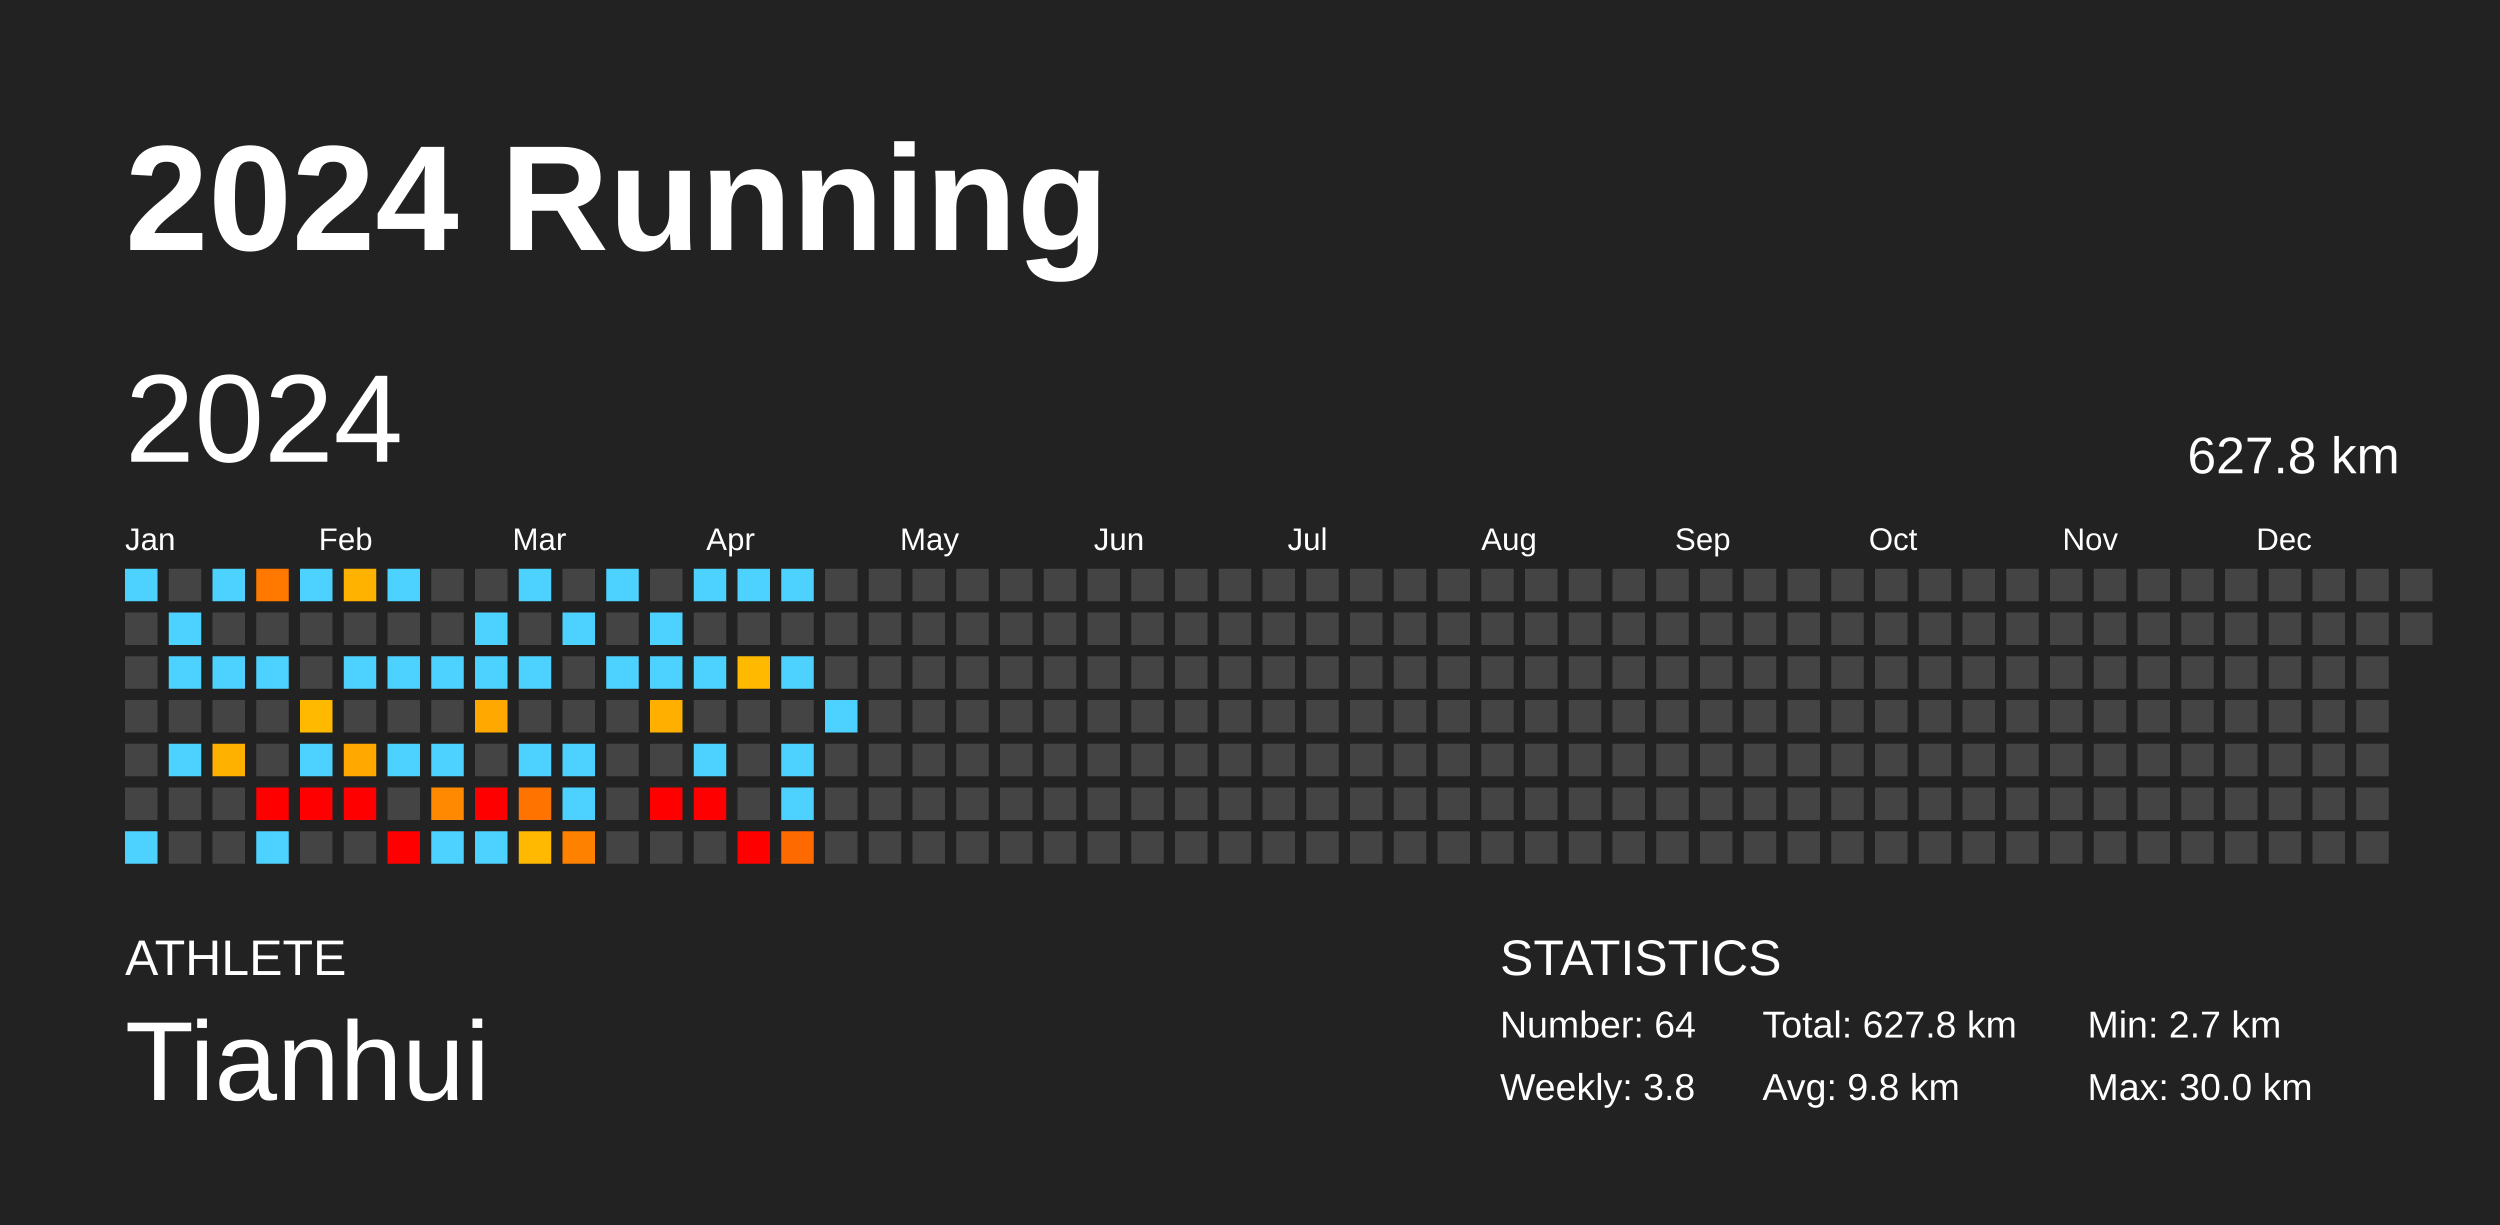
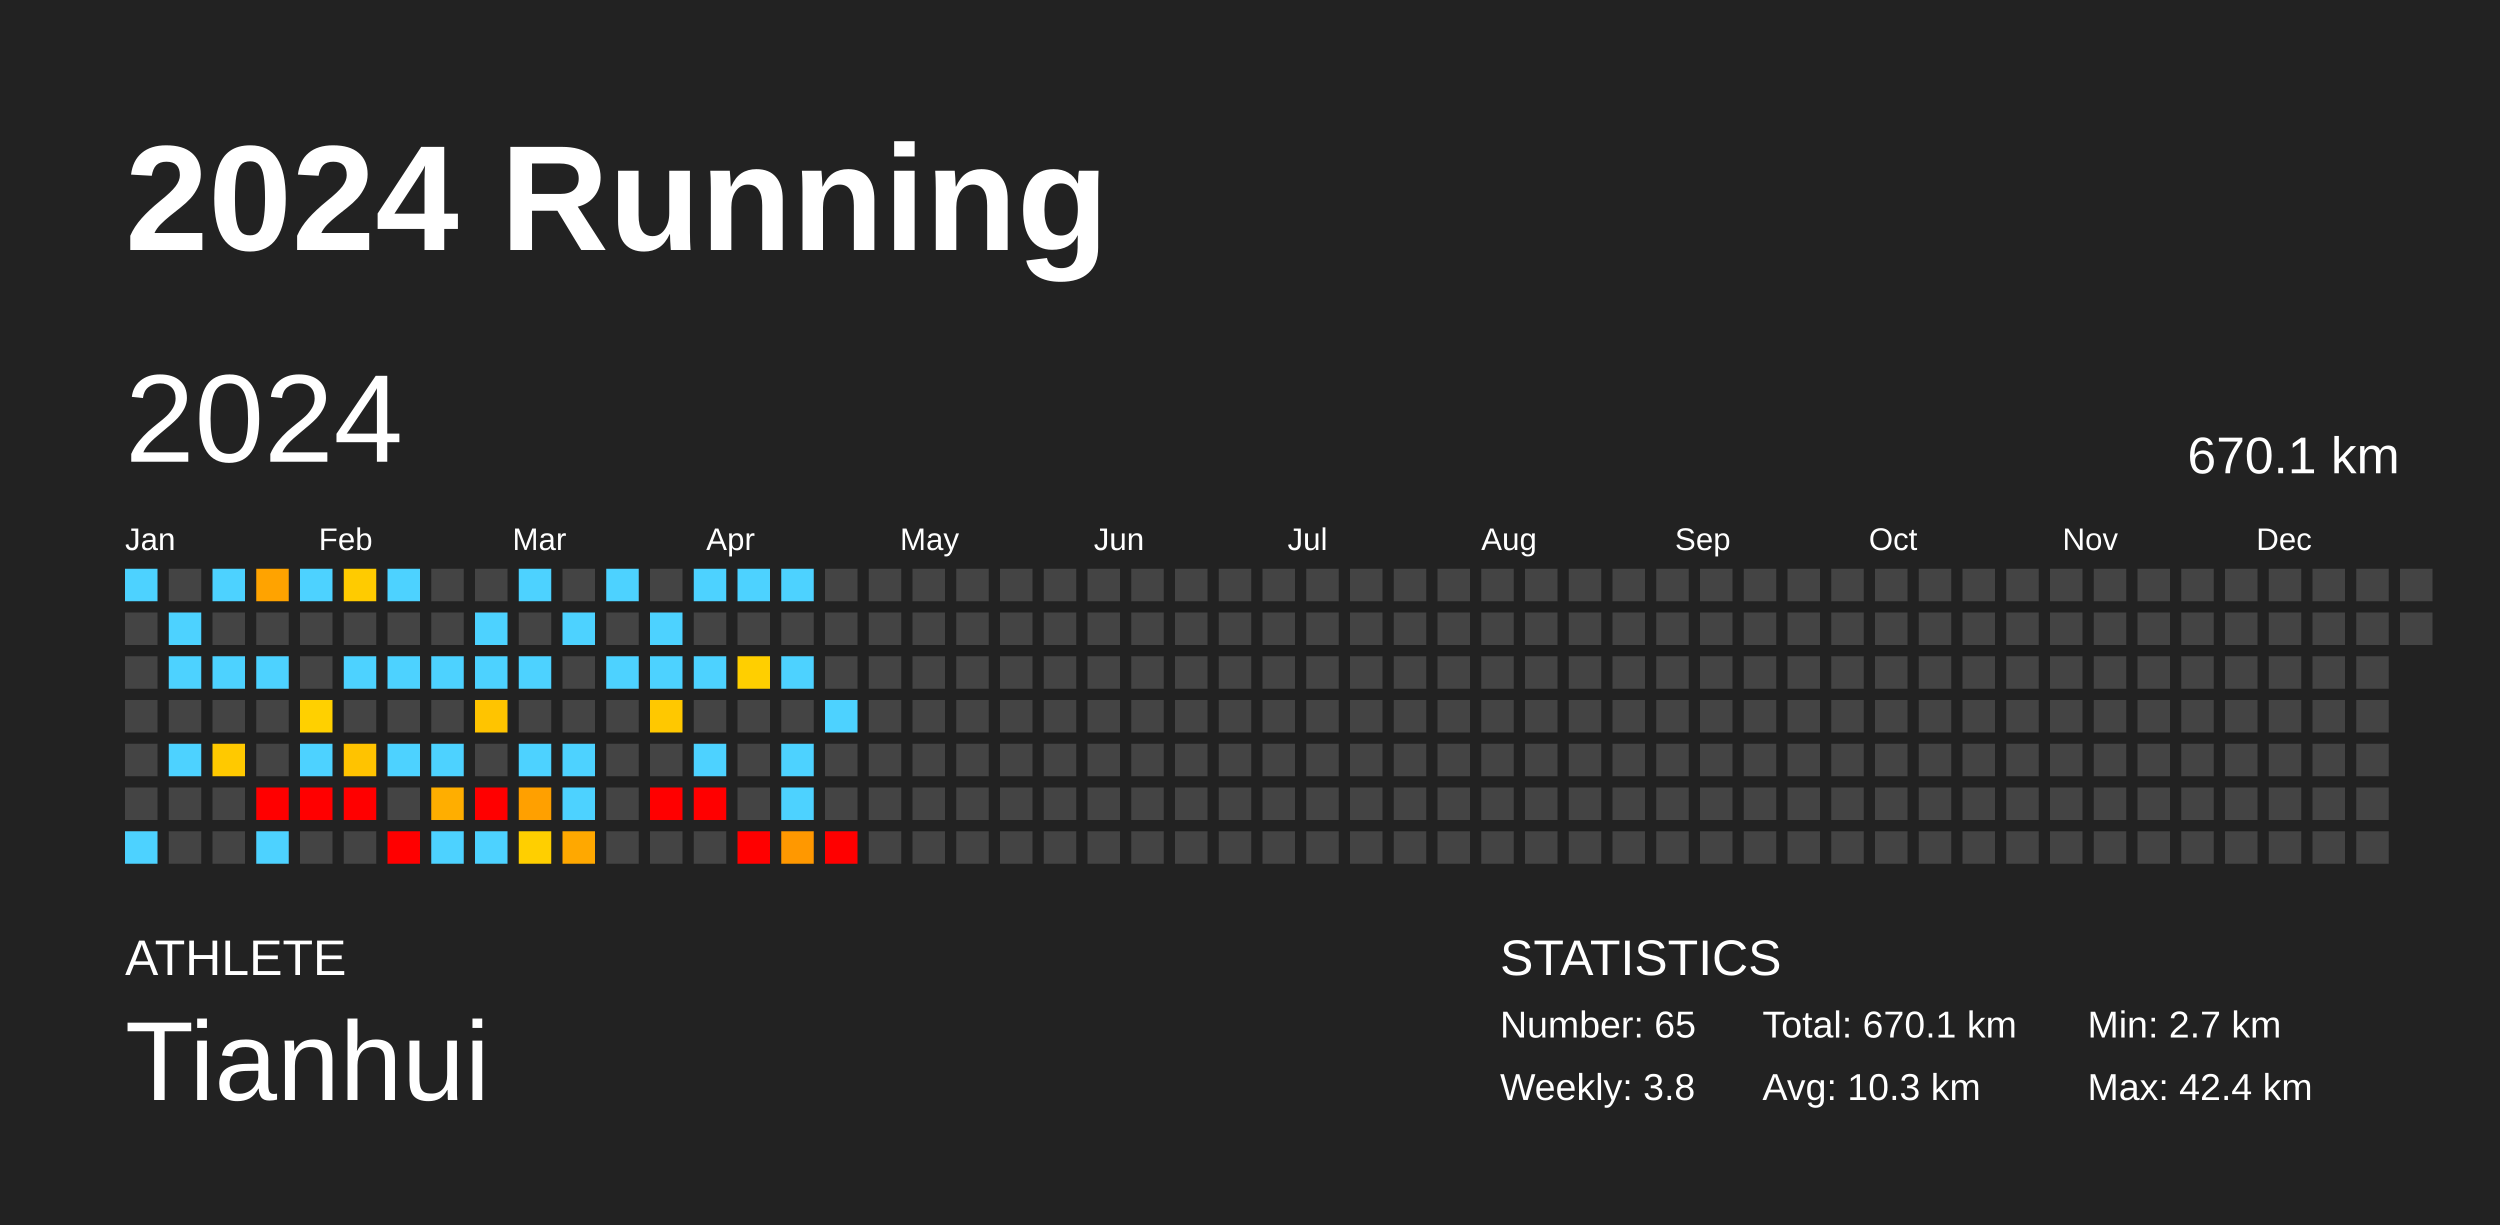
<svg xmlns="http://www.w3.org/2000/svg" baseProfile="full" height="98mm" version="1.1" viewBox="0,0,200,98" width="200mm">
  <defs />
  <rect fill="#222222" height="98" width="200" x="0" y="0" />
  <text fill="#FFFFFF" style="font-size:12px; font-family:Arial; font-weight:bold;" x="10" y="20">2024 Running</text>
  <text fill="#FFFFFF" style="font-size:4px; font-family:Arial" x="10" y="78">ATHLETE</text>
  <text fill="#FFFFFF" style="font-size:9px; font-family:Arial" x="10" y="88">Tianhui</text>
  <text fill="#FFFFFF" style="font-size:4px; font-family:Arial" x="120" y="78">STATISTICS</text>
-   <text fill="#FFFFFF" style="font-size:3px; font-family:Arial" x="120" y="83">Number: 64</text>
+   <text fill="#FFFFFF" style="font-size:3px; font-family:Arial" x="120" y="83">Number: 65</text>
  <text fill="#FFFFFF" style="font-size:3px; font-family:Arial" x="120" y="88">Weekly: 3.8</text>
-   <text fill="#FFFFFF" style="font-size:3px; font-family:Arial" x="141" y="83">Total: 627.8 km</text>
-   <text fill="#FFFFFF" style="font-size:3px; font-family:Arial" x="141" y="88">Avg: 9.8 km</text>
+   <text fill="#FFFFFF" style="font-size:3px; font-family:Arial" x="141" y="83">Total: 670.1 km</text>
+   <text fill="#FFFFFF" style="font-size:3px; font-family:Arial" x="141" y="88">Avg: 10.3 km</text>
  <text fill="#FFFFFF" style="font-size:3px; font-family:Arial" x="167" y="83">Min: 2.7 km</text>
-   <text fill="#FFFFFF" style="font-size:3px; font-family:Arial" x="167" y="88">Max: 30.0 km</text>
+   <text fill="#FFFFFF" style="font-size:3px; font-family:Arial" x="167" y="88">Max: 42.4 km</text>
  <text dominant-baseline="hanging" fill="#FFFFFF" style="font-size:10.0px; font-family:Arial;" x="10" y="30">2024</text>
-   <text dominant-baseline="hanging" fill="#FFFFFF" style="font-size:4.125px; font-family:Arial;" x="175" y="35">627.8 km</text>
+   <text dominant-baseline="hanging" fill="#FFFFFF" style="font-size:4.125px; font-family:Arial;" x="175" y="35">670.1 km</text>
  <text fill="#FFFFFF" style="font-size:2.5px; font-family:Arial" x="10.0" y="44">Jan</text>
  <text fill="#FFFFFF" style="font-size:2.5px; font-family:Arial" x="25.5" y="44">Feb</text>
  <text fill="#FFFFFF" style="font-size:2.5px; font-family:Arial" x="41.0" y="44">Mar</text>
  <text fill="#FFFFFF" style="font-size:2.5px; font-family:Arial" x="56.5" y="44">Apr</text>
  <text fill="#FFFFFF" style="font-size:2.5px; font-family:Arial" x="72.0" y="44">May</text>
  <text fill="#FFFFFF" style="font-size:2.5px; font-family:Arial" x="87.5" y="44">Jun</text>
  <text fill="#FFFFFF" style="font-size:2.5px; font-family:Arial" x="103.0" y="44">Jul</text>
  <text fill="#FFFFFF" style="font-size:2.5px; font-family:Arial" x="118.5" y="44">Aug</text>
  <text fill="#FFFFFF" style="font-size:2.5px; font-family:Arial" x="134.0" y="44">Sep</text>
  <text fill="#FFFFFF" style="font-size:2.5px; font-family:Arial" x="149.5" y="44">Oct</text>
  <text fill="#FFFFFF" style="font-size:2.5px; font-family:Arial" x="165.0" y="44">Nov</text>
  <text fill="#FFFFFF" style="font-size:2.5px; font-family:Arial" x="180.5" y="44">Dec</text>
  <rect fill="#4dd2ff" height="2.6" width="2.6" x="10.0" y="45.5" />
  <rect fill="#444444" height="2.6" width="2.6" x="10.0" y="49.0" />
  <rect fill="#444444" height="2.6" width="2.6" x="10.0" y="52.5" />
  <rect fill="#444444" height="2.6" width="2.6" x="10.0" y="56.0" />
  <rect fill="#444444" height="2.6" width="2.6" x="10.0" y="59.5" />
  <rect fill="#444444" height="2.6" width="2.6" x="10.0" y="63.0" />
  <rect fill="#4dd2ff" height="2.6" width="2.6" x="10.0" y="66.5" />
  <rect fill="#444444" height="2.6" width="2.6" x="13.5" y="45.5" />
  <rect fill="#4dd2ff" height="2.6" width="2.6" x="13.5" y="49.0" />
  <rect fill="#4dd2ff" height="2.6" width="2.6" x="13.5" y="52.5" />
  <rect fill="#444444" height="2.6" width="2.6" x="13.5" y="56.0" />
  <rect fill="#4dd2ff" height="2.6" width="2.6" x="13.5" y="59.5" />
  <rect fill="#444444" height="2.6" width="2.6" x="13.5" y="63.0" />
  <rect fill="#444444" height="2.6" width="2.6" x="13.5" y="66.5" />
  <rect fill="#4dd2ff" height="2.6" width="2.6" x="17.0" y="45.5" />
  <rect fill="#444444" height="2.6" width="2.6" x="17.0" y="49.0" />
  <rect fill="#4dd2ff" height="2.6" width="2.6" x="17.0" y="52.5" />
  <rect fill="#444444" height="2.6" width="2.6" x="17.0" y="56.0" />
-   <rect fill="#ffb100" height="2.6" width="2.6" x="17.0" y="59.5" />
+   <rect fill="#ffc900" height="2.6" width="2.6" x="17.0" y="59.5" />
  <rect fill="#444444" height="2.6" width="2.6" x="17.0" y="63.0" />
  <rect fill="#444444" height="2.6" width="2.6" x="17.0" y="66.5" />
-   <rect fill="#ff7900" height="2.6" width="2.6" x="20.5" y="45.5" />
+   <rect fill="#ffa300" height="2.6" width="2.6" x="20.5" y="45.5" />
  <rect fill="#444444" height="2.6" width="2.6" x="20.5" y="49.0" />
  <rect fill="#4dd2ff" height="2.6" width="2.6" x="20.5" y="52.5" />
  <rect fill="#444444" height="2.6" width="2.6" x="20.5" y="56.0" />
  <rect fill="#444444" height="2.6" width="2.6" x="20.5" y="59.5" />
  <rect fill="red" height="2.6" width="2.6" x="20.5" y="63.0" />
  <rect fill="#4dd2ff" height="2.6" width="2.6" x="20.5" y="66.5" />
  <rect fill="#4dd2ff" height="2.6" width="2.6" x="24.0" y="45.5" />
  <rect fill="#444444" height="2.6" width="2.6" x="24.0" y="49.0" />
  <rect fill="#444444" height="2.6" width="2.6" x="24.0" y="52.5" />
-   <rect fill="#ffba00" height="2.6" width="2.6" x="24.0" y="56.0" />
+   <rect fill="#ffd000" height="2.6" width="2.6" x="24.0" y="56.0" />
  <rect fill="#4dd2ff" height="2.6" width="2.6" x="24.0" y="59.5" />
  <rect fill="red" height="2.6" width="2.6" x="24.0" y="63.0" />
  <rect fill="#444444" height="2.6" width="2.6" x="24.0" y="66.5" />
-   <rect fill="#ffb300" height="2.6" width="2.6" x="27.5" y="45.5" />
+   <rect fill="#ffcb00" height="2.6" width="2.6" x="27.5" y="45.5" />
  <rect fill="#444444" height="2.6" width="2.6" x="27.5" y="49.0" />
  <rect fill="#4dd2ff" height="2.6" width="2.6" x="27.5" y="52.5" />
  <rect fill="#444444" height="2.6" width="2.6" x="27.5" y="56.0" />
-   <rect fill="#ffa800" height="2.6" width="2.6" x="27.5" y="59.5" />
+   <rect fill="#ffc300" height="2.6" width="2.6" x="27.5" y="59.5" />
  <rect fill="red" height="2.6" width="2.6" x="27.5" y="63.0" />
  <rect fill="#444444" height="2.6" width="2.6" x="27.5" y="66.5" />
  <rect fill="#4dd2ff" height="2.6" width="2.6" x="31.0" y="45.5" />
  <rect fill="#444444" height="2.6" width="2.6" x="31.0" y="49.0" />
  <rect fill="#4dd2ff" height="2.6" width="2.6" x="31.0" y="52.5" />
  <rect fill="#444444" height="2.6" width="2.6" x="31.0" y="56.0" />
  <rect fill="#4dd2ff" height="2.6" width="2.6" x="31.0" y="59.5" />
  <rect fill="#444444" height="2.6" width="2.6" x="31.0" y="63.0" />
  <rect fill="red" height="2.6" width="2.6" x="31.0" y="66.5" />
  <rect fill="#444444" height="2.6" width="2.6" x="34.5" y="45.5" />
  <rect fill="#444444" height="2.6" width="2.6" x="34.5" y="49.0" />
  <rect fill="#4dd2ff" height="2.6" width="2.6" x="34.5" y="52.5" />
  <rect fill="#444444" height="2.6" width="2.6" x="34.5" y="56.0" />
  <rect fill="#4dd2ff" height="2.6" width="2.6" x="34.5" y="59.5" />
-   <rect fill="#ff8900" height="2.6" width="2.6" x="34.5" y="63.0" />
+   <rect fill="#ffae00" height="2.6" width="2.6" x="34.5" y="63.0" />
  <rect fill="#4dd2ff" height="2.6" width="2.6" x="34.5" y="66.5" />
  <rect fill="#444444" height="2.6" width="2.6" x="38.0" y="45.5" />
  <rect fill="#4dd2ff" height="2.6" width="2.6" x="38.0" y="49.0" />
  <rect fill="#4dd2ff" height="2.6" width="2.6" x="38.0" y="52.5" />
-   <rect fill="#ffa900" height="2.6" width="2.6" x="38.0" y="56.0" />
+   <rect fill="#ffc400" height="2.6" width="2.6" x="38.0" y="56.0" />
  <rect fill="#444444" height="2.6" width="2.6" x="38.0" y="59.5" />
  <rect fill="red" height="2.6" width="2.6" x="38.0" y="63.0" />
  <rect fill="#4dd2ff" height="2.6" width="2.6" x="38.0" y="66.5" />
  <rect fill="#4dd2ff" height="2.6" width="2.6" x="41.5" y="45.5" />
  <rect fill="#444444" height="2.6" width="2.6" x="41.5" y="49.0" />
  <rect fill="#4dd2ff" height="2.6" width="2.6" x="41.5" y="52.5" />
  <rect fill="#444444" height="2.6" width="2.6" x="41.5" y="56.0" />
  <rect fill="#4dd2ff" height="2.6" width="2.6" x="41.5" y="59.5" />
-   <rect fill="#ff7400" height="2.6" width="2.6" x="41.5" y="63.0" />
-   <rect fill="#ffb900" height="2.6" width="2.6" x="41.5" y="66.5" />
+   <rect fill="#ffa000" height="2.6" width="2.6" x="41.5" y="63.0" />
+   <rect fill="#ffcf00" height="2.6" width="2.6" x="41.5" y="66.5" />
  <rect fill="#444444" height="2.6" width="2.6" x="45.0" y="45.5" />
  <rect fill="#4dd2ff" height="2.6" width="2.6" x="45.0" y="49.0" />
  <rect fill="#444444" height="2.6" width="2.6" x="45.0" y="52.5" />
  <rect fill="#444444" height="2.6" width="2.6" x="45.0" y="56.0" />
  <rect fill="#4dd2ff" height="2.6" width="2.6" x="45.0" y="59.5" />
  <rect fill="#4dd2ff" height="2.6" width="2.6" x="45.0" y="63.0" />
-   <rect fill="#ff8100" height="2.6" width="2.6" x="45.0" y="66.5" />
+   <rect fill="#ffa800" height="2.6" width="2.6" x="45.0" y="66.5" />
  <rect fill="#4dd2ff" height="2.6" width="2.6" x="48.5" y="45.5" />
  <rect fill="#444444" height="2.6" width="2.6" x="48.5" y="49.0" />
  <rect fill="#4dd2ff" height="2.6" width="2.6" x="48.5" y="52.5" />
  <rect fill="#444444" height="2.6" width="2.6" x="48.5" y="56.0" />
  <rect fill="#444444" height="2.6" width="2.6" x="48.5" y="59.5" />
  <rect fill="#444444" height="2.6" width="2.6" x="48.5" y="63.0" />
  <rect fill="#444444" height="2.6" width="2.6" x="48.5" y="66.5" />
  <rect fill="#444444" height="2.6" width="2.6" x="52.0" y="45.5" />
  <rect fill="#4dd2ff" height="2.6" width="2.6" x="52.0" y="49.0" />
  <rect fill="#4dd2ff" height="2.6" width="2.6" x="52.0" y="52.5" />
-   <rect fill="#ffaf00" height="2.6" width="2.6" x="52.0" y="56.0" />
+   <rect fill="#ffc800" height="2.6" width="2.6" x="52.0" y="56.0" />
  <rect fill="#444444" height="2.6" width="2.6" x="52.0" y="59.5" />
  <rect fill="red" height="2.6" width="2.6" x="52.0" y="63.0" />
  <rect fill="#444444" height="2.6" width="2.6" x="52.0" y="66.5" />
  <rect fill="#4dd2ff" height="2.6" width="2.6" x="55.5" y="45.5" />
  <rect fill="#444444" height="2.6" width="2.6" x="55.5" y="49.0" />
  <rect fill="#4dd2ff" height="2.6" width="2.6" x="55.5" y="52.5" />
  <rect fill="#444444" height="2.6" width="2.6" x="55.5" y="56.0" />
  <rect fill="#4dd2ff" height="2.6" width="2.6" x="55.5" y="59.5" />
  <rect fill="red" height="2.6" width="2.6" x="55.5" y="63.0" />
  <rect fill="#444444" height="2.6" width="2.6" x="55.5" y="66.5" />
  <rect fill="#4dd2ff" height="2.6" width="2.6" x="59.0" y="45.5" />
  <rect fill="#444444" height="2.6" width="2.6" x="59.0" y="49.0" />
-   <rect fill="#ffba00" height="2.6" width="2.6" x="59.0" y="52.5" />
+   <rect fill="#ffcf00" height="2.6" width="2.6" x="59.0" y="52.5" />
  <rect fill="#444444" height="2.6" width="2.6" x="59.0" y="56.0" />
  <rect fill="#444444" height="2.6" width="2.6" x="59.0" y="59.5" />
  <rect fill="#444444" height="2.6" width="2.6" x="59.0" y="63.0" />
  <rect fill="red" height="2.6" width="2.6" x="59.0" y="66.5" />
  <rect fill="#4dd2ff" height="2.6" width="2.6" x="62.5" y="45.5" />
  <rect fill="#444444" height="2.6" width="2.6" x="62.5" y="49.0" />
  <rect fill="#4dd2ff" height="2.6" width="2.6" x="62.5" y="52.5" />
  <rect fill="#444444" height="2.6" width="2.6" x="62.5" y="56.0" />
  <rect fill="#4dd2ff" height="2.6" width="2.6" x="62.5" y="59.5" />
  <rect fill="#4dd2ff" height="2.6" width="2.6" x="62.5" y="63.0" />
-   <rect fill="#ff6a00" height="2.6" width="2.6" x="62.5" y="66.5" />
+   <rect fill="#ff9800" height="2.6" width="2.6" x="62.5" y="66.5" />
  <rect fill="#444444" height="2.6" width="2.6" x="66.0" y="45.5" />
  <rect fill="#444444" height="2.6" width="2.6" x="66.0" y="49.0" />
  <rect fill="#444444" height="2.6" width="2.6" x="66.0" y="52.5" />
  <rect fill="#4dd2ff" height="2.6" width="2.6" x="66.0" y="56.0" />
  <rect fill="#444444" height="2.6" width="2.6" x="66.0" y="59.5" />
  <rect fill="#444444" height="2.6" width="2.6" x="66.0" y="63.0" />
-   <rect fill="#444444" height="2.6" width="2.6" x="66.0" y="66.5" />
+   <rect fill="red" height="2.6" width="2.6" x="66.0" y="66.5" />
  <rect fill="#444444" height="2.6" width="2.6" x="69.5" y="45.5" />
  <rect fill="#444444" height="2.6" width="2.6" x="69.5" y="49.0" />
  <rect fill="#444444" height="2.6" width="2.6" x="69.5" y="52.5" />
  <rect fill="#444444" height="2.6" width="2.6" x="69.5" y="56.0" />
  <rect fill="#444444" height="2.6" width="2.6" x="69.5" y="59.5" />
  <rect fill="#444444" height="2.6" width="2.6" x="69.5" y="63.0" />
  <rect fill="#444444" height="2.6" width="2.6" x="69.5" y="66.5" />
  <rect fill="#444444" height="2.6" width="2.6" x="73.0" y="45.5" />
  <rect fill="#444444" height="2.6" width="2.6" x="73.0" y="49.0" />
  <rect fill="#444444" height="2.6" width="2.6" x="73.0" y="52.5" />
  <rect fill="#444444" height="2.6" width="2.6" x="73.0" y="56.0" />
  <rect fill="#444444" height="2.6" width="2.6" x="73.0" y="59.5" />
  <rect fill="#444444" height="2.6" width="2.6" x="73.0" y="63.0" />
  <rect fill="#444444" height="2.6" width="2.6" x="73.0" y="66.5" />
  <rect fill="#444444" height="2.6" width="2.6" x="76.5" y="45.5" />
  <rect fill="#444444" height="2.6" width="2.6" x="76.5" y="49.0" />
  <rect fill="#444444" height="2.6" width="2.6" x="76.5" y="52.5" />
  <rect fill="#444444" height="2.6" width="2.6" x="76.5" y="56.0" />
  <rect fill="#444444" height="2.6" width="2.6" x="76.5" y="59.5" />
  <rect fill="#444444" height="2.6" width="2.6" x="76.5" y="63.0" />
  <rect fill="#444444" height="2.6" width="2.6" x="76.5" y="66.5" />
  <rect fill="#444444" height="2.6" width="2.6" x="80.0" y="45.5" />
  <rect fill="#444444" height="2.6" width="2.6" x="80.0" y="49.0" />
  <rect fill="#444444" height="2.6" width="2.6" x="80.0" y="52.5" />
  <rect fill="#444444" height="2.6" width="2.6" x="80.0" y="56.0" />
  <rect fill="#444444" height="2.6" width="2.6" x="80.0" y="59.5" />
  <rect fill="#444444" height="2.6" width="2.6" x="80.0" y="63.0" />
  <rect fill="#444444" height="2.6" width="2.6" x="80.0" y="66.5" />
  <rect fill="#444444" height="2.6" width="2.6" x="83.5" y="45.5" />
  <rect fill="#444444" height="2.6" width="2.6" x="83.5" y="49.0" />
  <rect fill="#444444" height="2.6" width="2.6" x="83.5" y="52.5" />
  <rect fill="#444444" height="2.6" width="2.6" x="83.5" y="56.0" />
  <rect fill="#444444" height="2.6" width="2.6" x="83.5" y="59.5" />
  <rect fill="#444444" height="2.6" width="2.6" x="83.5" y="63.0" />
  <rect fill="#444444" height="2.6" width="2.6" x="83.5" y="66.5" />
  <rect fill="#444444" height="2.6" width="2.6" x="87.0" y="45.5" />
  <rect fill="#444444" height="2.6" width="2.6" x="87.0" y="49.0" />
  <rect fill="#444444" height="2.6" width="2.6" x="87.0" y="52.5" />
  <rect fill="#444444" height="2.6" width="2.6" x="87.0" y="56.0" />
  <rect fill="#444444" height="2.6" width="2.6" x="87.0" y="59.5" />
  <rect fill="#444444" height="2.6" width="2.6" x="87.0" y="63.0" />
  <rect fill="#444444" height="2.6" width="2.6" x="87.0" y="66.5" />
  <rect fill="#444444" height="2.6" width="2.6" x="90.5" y="45.5" />
  <rect fill="#444444" height="2.6" width="2.6" x="90.5" y="49.0" />
  <rect fill="#444444" height="2.6" width="2.6" x="90.5" y="52.5" />
  <rect fill="#444444" height="2.6" width="2.6" x="90.5" y="56.0" />
  <rect fill="#444444" height="2.6" width="2.6" x="90.5" y="59.5" />
  <rect fill="#444444" height="2.6" width="2.6" x="90.5" y="63.0" />
  <rect fill="#444444" height="2.6" width="2.6" x="90.5" y="66.5" />
  <rect fill="#444444" height="2.6" width="2.6" x="94.0" y="45.5" />
  <rect fill="#444444" height="2.6" width="2.6" x="94.0" y="49.0" />
  <rect fill="#444444" height="2.6" width="2.6" x="94.0" y="52.5" />
  <rect fill="#444444" height="2.6" width="2.6" x="94.0" y="56.0" />
  <rect fill="#444444" height="2.6" width="2.6" x="94.0" y="59.5" />
  <rect fill="#444444" height="2.6" width="2.6" x="94.0" y="63.0" />
  <rect fill="#444444" height="2.6" width="2.6" x="94.0" y="66.5" />
  <rect fill="#444444" height="2.6" width="2.6" x="97.5" y="45.5" />
  <rect fill="#444444" height="2.6" width="2.6" x="97.5" y="49.0" />
  <rect fill="#444444" height="2.6" width="2.6" x="97.5" y="52.5" />
  <rect fill="#444444" height="2.6" width="2.6" x="97.5" y="56.0" />
  <rect fill="#444444" height="2.6" width="2.6" x="97.5" y="59.5" />
  <rect fill="#444444" height="2.6" width="2.6" x="97.5" y="63.0" />
  <rect fill="#444444" height="2.6" width="2.6" x="97.5" y="66.5" />
  <rect fill="#444444" height="2.6" width="2.6" x="101.0" y="45.5" />
  <rect fill="#444444" height="2.6" width="2.6" x="101.0" y="49.0" />
  <rect fill="#444444" height="2.6" width="2.6" x="101.0" y="52.5" />
  <rect fill="#444444" height="2.6" width="2.6" x="101.0" y="56.0" />
  <rect fill="#444444" height="2.6" width="2.6" x="101.0" y="59.5" />
  <rect fill="#444444" height="2.6" width="2.6" x="101.0" y="63.0" />
  <rect fill="#444444" height="2.6" width="2.6" x="101.0" y="66.5" />
  <rect fill="#444444" height="2.6" width="2.6" x="104.5" y="45.5" />
  <rect fill="#444444" height="2.6" width="2.6" x="104.5" y="49.0" />
  <rect fill="#444444" height="2.6" width="2.6" x="104.5" y="52.5" />
  <rect fill="#444444" height="2.6" width="2.6" x="104.5" y="56.0" />
  <rect fill="#444444" height="2.6" width="2.6" x="104.5" y="59.5" />
  <rect fill="#444444" height="2.6" width="2.6" x="104.5" y="63.0" />
  <rect fill="#444444" height="2.6" width="2.6" x="104.5" y="66.5" />
  <rect fill="#444444" height="2.6" width="2.6" x="108.0" y="45.5" />
  <rect fill="#444444" height="2.6" width="2.6" x="108.0" y="49.0" />
  <rect fill="#444444" height="2.6" width="2.6" x="108.0" y="52.5" />
  <rect fill="#444444" height="2.6" width="2.6" x="108.0" y="56.0" />
  <rect fill="#444444" height="2.6" width="2.6" x="108.0" y="59.5" />
  <rect fill="#444444" height="2.6" width="2.6" x="108.0" y="63.0" />
  <rect fill="#444444" height="2.6" width="2.6" x="108.0" y="66.5" />
  <rect fill="#444444" height="2.6" width="2.6" x="111.5" y="45.5" />
  <rect fill="#444444" height="2.6" width="2.6" x="111.5" y="49.0" />
  <rect fill="#444444" height="2.6" width="2.6" x="111.5" y="52.5" />
  <rect fill="#444444" height="2.6" width="2.6" x="111.5" y="56.0" />
  <rect fill="#444444" height="2.6" width="2.6" x="111.5" y="59.5" />
  <rect fill="#444444" height="2.6" width="2.6" x="111.5" y="63.0" />
  <rect fill="#444444" height="2.6" width="2.6" x="111.5" y="66.5" />
  <rect fill="#444444" height="2.6" width="2.6" x="115.0" y="45.5" />
  <rect fill="#444444" height="2.6" width="2.6" x="115.0" y="49.0" />
  <rect fill="#444444" height="2.6" width="2.6" x="115.0" y="52.5" />
  <rect fill="#444444" height="2.6" width="2.6" x="115.0" y="56.0" />
  <rect fill="#444444" height="2.6" width="2.6" x="115.0" y="59.5" />
  <rect fill="#444444" height="2.6" width="2.6" x="115.0" y="63.0" />
  <rect fill="#444444" height="2.6" width="2.6" x="115.0" y="66.5" />
  <rect fill="#444444" height="2.6" width="2.6" x="118.5" y="45.5" />
  <rect fill="#444444" height="2.6" width="2.6" x="118.5" y="49.0" />
  <rect fill="#444444" height="2.6" width="2.6" x="118.5" y="52.5" />
  <rect fill="#444444" height="2.6" width="2.6" x="118.5" y="56.0" />
  <rect fill="#444444" height="2.6" width="2.6" x="118.5" y="59.5" />
  <rect fill="#444444" height="2.6" width="2.6" x="118.5" y="63.0" />
  <rect fill="#444444" height="2.6" width="2.6" x="118.5" y="66.5" />
  <rect fill="#444444" height="2.6" width="2.6" x="122.0" y="45.5" />
  <rect fill="#444444" height="2.6" width="2.6" x="122.0" y="49.0" />
  <rect fill="#444444" height="2.6" width="2.6" x="122.0" y="52.5" />
  <rect fill="#444444" height="2.6" width="2.6" x="122.0" y="56.0" />
  <rect fill="#444444" height="2.6" width="2.6" x="122.0" y="59.5" />
  <rect fill="#444444" height="2.6" width="2.6" x="122.0" y="63.0" />
  <rect fill="#444444" height="2.6" width="2.6" x="122.0" y="66.5" />
  <rect fill="#444444" height="2.6" width="2.6" x="125.5" y="45.5" />
  <rect fill="#444444" height="2.6" width="2.6" x="125.5" y="49.0" />
  <rect fill="#444444" height="2.6" width="2.6" x="125.5" y="52.5" />
  <rect fill="#444444" height="2.6" width="2.6" x="125.5" y="56.0" />
  <rect fill="#444444" height="2.6" width="2.6" x="125.5" y="59.5" />
  <rect fill="#444444" height="2.6" width="2.6" x="125.5" y="63.0" />
  <rect fill="#444444" height="2.6" width="2.6" x="125.5" y="66.5" />
  <rect fill="#444444" height="2.6" width="2.6" x="129.0" y="45.5" />
  <rect fill="#444444" height="2.6" width="2.6" x="129.0" y="49.0" />
  <rect fill="#444444" height="2.6" width="2.6" x="129.0" y="52.5" />
  <rect fill="#444444" height="2.6" width="2.6" x="129.0" y="56.0" />
  <rect fill="#444444" height="2.6" width="2.6" x="129.0" y="59.5" />
  <rect fill="#444444" height="2.6" width="2.6" x="129.0" y="63.0" />
  <rect fill="#444444" height="2.6" width="2.6" x="129.0" y="66.5" />
  <rect fill="#444444" height="2.6" width="2.6" x="132.5" y="45.5" />
  <rect fill="#444444" height="2.6" width="2.6" x="132.5" y="49.0" />
  <rect fill="#444444" height="2.6" width="2.6" x="132.5" y="52.5" />
  <rect fill="#444444" height="2.6" width="2.6" x="132.5" y="56.0" />
  <rect fill="#444444" height="2.6" width="2.6" x="132.5" y="59.5" />
  <rect fill="#444444" height="2.6" width="2.6" x="132.5" y="63.0" />
  <rect fill="#444444" height="2.6" width="2.6" x="132.5" y="66.5" />
  <rect fill="#444444" height="2.6" width="2.6" x="136.0" y="45.5" />
  <rect fill="#444444" height="2.6" width="2.6" x="136.0" y="49.0" />
  <rect fill="#444444" height="2.6" width="2.6" x="136.0" y="52.5" />
  <rect fill="#444444" height="2.6" width="2.6" x="136.0" y="56.0" />
  <rect fill="#444444" height="2.6" width="2.6" x="136.0" y="59.5" />
  <rect fill="#444444" height="2.6" width="2.6" x="136.0" y="63.0" />
  <rect fill="#444444" height="2.6" width="2.6" x="136.0" y="66.5" />
  <rect fill="#444444" height="2.6" width="2.6" x="139.5" y="45.5" />
  <rect fill="#444444" height="2.6" width="2.6" x="139.5" y="49.0" />
  <rect fill="#444444" height="2.6" width="2.6" x="139.5" y="52.5" />
  <rect fill="#444444" height="2.6" width="2.6" x="139.5" y="56.0" />
  <rect fill="#444444" height="2.6" width="2.6" x="139.5" y="59.5" />
  <rect fill="#444444" height="2.6" width="2.6" x="139.5" y="63.0" />
  <rect fill="#444444" height="2.6" width="2.6" x="139.5" y="66.5" />
  <rect fill="#444444" height="2.6" width="2.6" x="143.0" y="45.5" />
  <rect fill="#444444" height="2.6" width="2.6" x="143.0" y="49.0" />
  <rect fill="#444444" height="2.6" width="2.6" x="143.0" y="52.5" />
  <rect fill="#444444" height="2.6" width="2.6" x="143.0" y="56.0" />
  <rect fill="#444444" height="2.6" width="2.6" x="143.0" y="59.5" />
  <rect fill="#444444" height="2.6" width="2.6" x="143.0" y="63.0" />
  <rect fill="#444444" height="2.6" width="2.6" x="143.0" y="66.5" />
  <rect fill="#444444" height="2.6" width="2.6" x="146.5" y="45.5" />
  <rect fill="#444444" height="2.6" width="2.6" x="146.5" y="49.0" />
  <rect fill="#444444" height="2.6" width="2.6" x="146.5" y="52.5" />
  <rect fill="#444444" height="2.6" width="2.6" x="146.5" y="56.0" />
  <rect fill="#444444" height="2.6" width="2.6" x="146.5" y="59.5" />
  <rect fill="#444444" height="2.6" width="2.6" x="146.5" y="63.0" />
  <rect fill="#444444" height="2.6" width="2.6" x="146.5" y="66.5" />
  <rect fill="#444444" height="2.6" width="2.6" x="150.0" y="45.5" />
  <rect fill="#444444" height="2.6" width="2.6" x="150.0" y="49.0" />
  <rect fill="#444444" height="2.6" width="2.6" x="150.0" y="52.5" />
  <rect fill="#444444" height="2.6" width="2.6" x="150.0" y="56.0" />
  <rect fill="#444444" height="2.6" width="2.6" x="150.0" y="59.5" />
  <rect fill="#444444" height="2.6" width="2.6" x="150.0" y="63.0" />
  <rect fill="#444444" height="2.6" width="2.6" x="150.0" y="66.5" />
  <rect fill="#444444" height="2.6" width="2.6" x="153.5" y="45.5" />
  <rect fill="#444444" height="2.6" width="2.6" x="153.5" y="49.0" />
  <rect fill="#444444" height="2.6" width="2.6" x="153.5" y="52.5" />
  <rect fill="#444444" height="2.6" width="2.6" x="153.5" y="56.0" />
  <rect fill="#444444" height="2.6" width="2.6" x="153.5" y="59.5" />
  <rect fill="#444444" height="2.6" width="2.6" x="153.5" y="63.0" />
  <rect fill="#444444" height="2.6" width="2.6" x="153.5" y="66.5" />
  <rect fill="#444444" height="2.6" width="2.6" x="157.0" y="45.5" />
  <rect fill="#444444" height="2.6" width="2.6" x="157.0" y="49.0" />
  <rect fill="#444444" height="2.6" width="2.6" x="157.0" y="52.5" />
  <rect fill="#444444" height="2.6" width="2.6" x="157.0" y="56.0" />
  <rect fill="#444444" height="2.6" width="2.6" x="157.0" y="59.5" />
  <rect fill="#444444" height="2.6" width="2.6" x="157.0" y="63.0" />
  <rect fill="#444444" height="2.6" width="2.6" x="157.0" y="66.5" />
  <rect fill="#444444" height="2.6" width="2.6" x="160.5" y="45.5" />
  <rect fill="#444444" height="2.6" width="2.6" x="160.5" y="49.0" />
  <rect fill="#444444" height="2.6" width="2.6" x="160.5" y="52.5" />
  <rect fill="#444444" height="2.6" width="2.6" x="160.5" y="56.0" />
  <rect fill="#444444" height="2.6" width="2.6" x="160.5" y="59.5" />
  <rect fill="#444444" height="2.6" width="2.6" x="160.5" y="63.0" />
  <rect fill="#444444" height="2.6" width="2.6" x="160.5" y="66.5" />
  <rect fill="#444444" height="2.6" width="2.6" x="164.0" y="45.5" />
  <rect fill="#444444" height="2.6" width="2.6" x="164.0" y="49.0" />
  <rect fill="#444444" height="2.6" width="2.6" x="164.0" y="52.5" />
  <rect fill="#444444" height="2.6" width="2.6" x="164.0" y="56.0" />
  <rect fill="#444444" height="2.6" width="2.6" x="164.0" y="59.5" />
  <rect fill="#444444" height="2.6" width="2.6" x="164.0" y="63.0" />
  <rect fill="#444444" height="2.6" width="2.6" x="164.0" y="66.5" />
  <rect fill="#444444" height="2.6" width="2.6" x="167.5" y="45.5" />
  <rect fill="#444444" height="2.6" width="2.6" x="167.5" y="49.0" />
  <rect fill="#444444" height="2.6" width="2.6" x="167.5" y="52.5" />
  <rect fill="#444444" height="2.6" width="2.6" x="167.5" y="56.0" />
  <rect fill="#444444" height="2.6" width="2.6" x="167.5" y="59.5" />
  <rect fill="#444444" height="2.6" width="2.6" x="167.5" y="63.0" />
  <rect fill="#444444" height="2.6" width="2.6" x="167.5" y="66.5" />
  <rect fill="#444444" height="2.6" width="2.6" x="171.0" y="45.5" />
  <rect fill="#444444" height="2.6" width="2.6" x="171.0" y="49.0" />
  <rect fill="#444444" height="2.6" width="2.6" x="171.0" y="52.5" />
  <rect fill="#444444" height="2.6" width="2.6" x="171.0" y="56.0" />
  <rect fill="#444444" height="2.6" width="2.6" x="171.0" y="59.5" />
  <rect fill="#444444" height="2.6" width="2.6" x="171.0" y="63.0" />
  <rect fill="#444444" height="2.6" width="2.6" x="171.0" y="66.5" />
  <rect fill="#444444" height="2.6" width="2.6" x="174.5" y="45.5" />
  <rect fill="#444444" height="2.6" width="2.6" x="174.5" y="49.0" />
  <rect fill="#444444" height="2.6" width="2.6" x="174.5" y="52.5" />
  <rect fill="#444444" height="2.6" width="2.6" x="174.5" y="56.0" />
  <rect fill="#444444" height="2.6" width="2.6" x="174.5" y="59.5" />
  <rect fill="#444444" height="2.6" width="2.6" x="174.5" y="63.0" />
  <rect fill="#444444" height="2.6" width="2.6" x="174.5" y="66.5" />
  <rect fill="#444444" height="2.6" width="2.6" x="178.0" y="45.5" />
  <rect fill="#444444" height="2.6" width="2.6" x="178.0" y="49.0" />
  <rect fill="#444444" height="2.6" width="2.6" x="178.0" y="52.5" />
  <rect fill="#444444" height="2.6" width="2.6" x="178.0" y="56.0" />
  <rect fill="#444444" height="2.6" width="2.6" x="178.0" y="59.5" />
  <rect fill="#444444" height="2.6" width="2.6" x="178.0" y="63.0" />
  <rect fill="#444444" height="2.6" width="2.6" x="178.0" y="66.5" />
  <rect fill="#444444" height="2.6" width="2.6" x="181.5" y="45.5" />
  <rect fill="#444444" height="2.6" width="2.6" x="181.5" y="49.0" />
  <rect fill="#444444" height="2.6" width="2.6" x="181.5" y="52.5" />
  <rect fill="#444444" height="2.6" width="2.6" x="181.5" y="56.0" />
  <rect fill="#444444" height="2.6" width="2.6" x="181.5" y="59.5" />
  <rect fill="#444444" height="2.6" width="2.6" x="181.5" y="63.0" />
  <rect fill="#444444" height="2.6" width="2.6" x="181.5" y="66.5" />
  <rect fill="#444444" height="2.6" width="2.6" x="185.0" y="45.5" />
  <rect fill="#444444" height="2.6" width="2.6" x="185.0" y="49.0" />
  <rect fill="#444444" height="2.6" width="2.6" x="185.0" y="52.5" />
  <rect fill="#444444" height="2.6" width="2.6" x="185.0" y="56.0" />
  <rect fill="#444444" height="2.6" width="2.6" x="185.0" y="59.5" />
  <rect fill="#444444" height="2.6" width="2.6" x="185.0" y="63.0" />
  <rect fill="#444444" height="2.6" width="2.6" x="185.0" y="66.5" />
  <rect fill="#444444" height="2.6" width="2.6" x="188.5" y="45.5" />
  <rect fill="#444444" height="2.6" width="2.6" x="188.5" y="49.0" />
  <rect fill="#444444" height="2.6" width="2.6" x="188.5" y="52.5" />
  <rect fill="#444444" height="2.6" width="2.6" x="188.5" y="56.0" />
  <rect fill="#444444" height="2.6" width="2.6" x="188.5" y="59.5" />
  <rect fill="#444444" height="2.6" width="2.6" x="188.5" y="63.0" />
  <rect fill="#444444" height="2.6" width="2.6" x="188.5" y="66.5" />
  <rect fill="#444444" height="2.6" width="2.6" x="192.0" y="45.5" />
  <rect fill="#444444" height="2.6" width="2.6" x="192.0" y="49.0" />
</svg>
